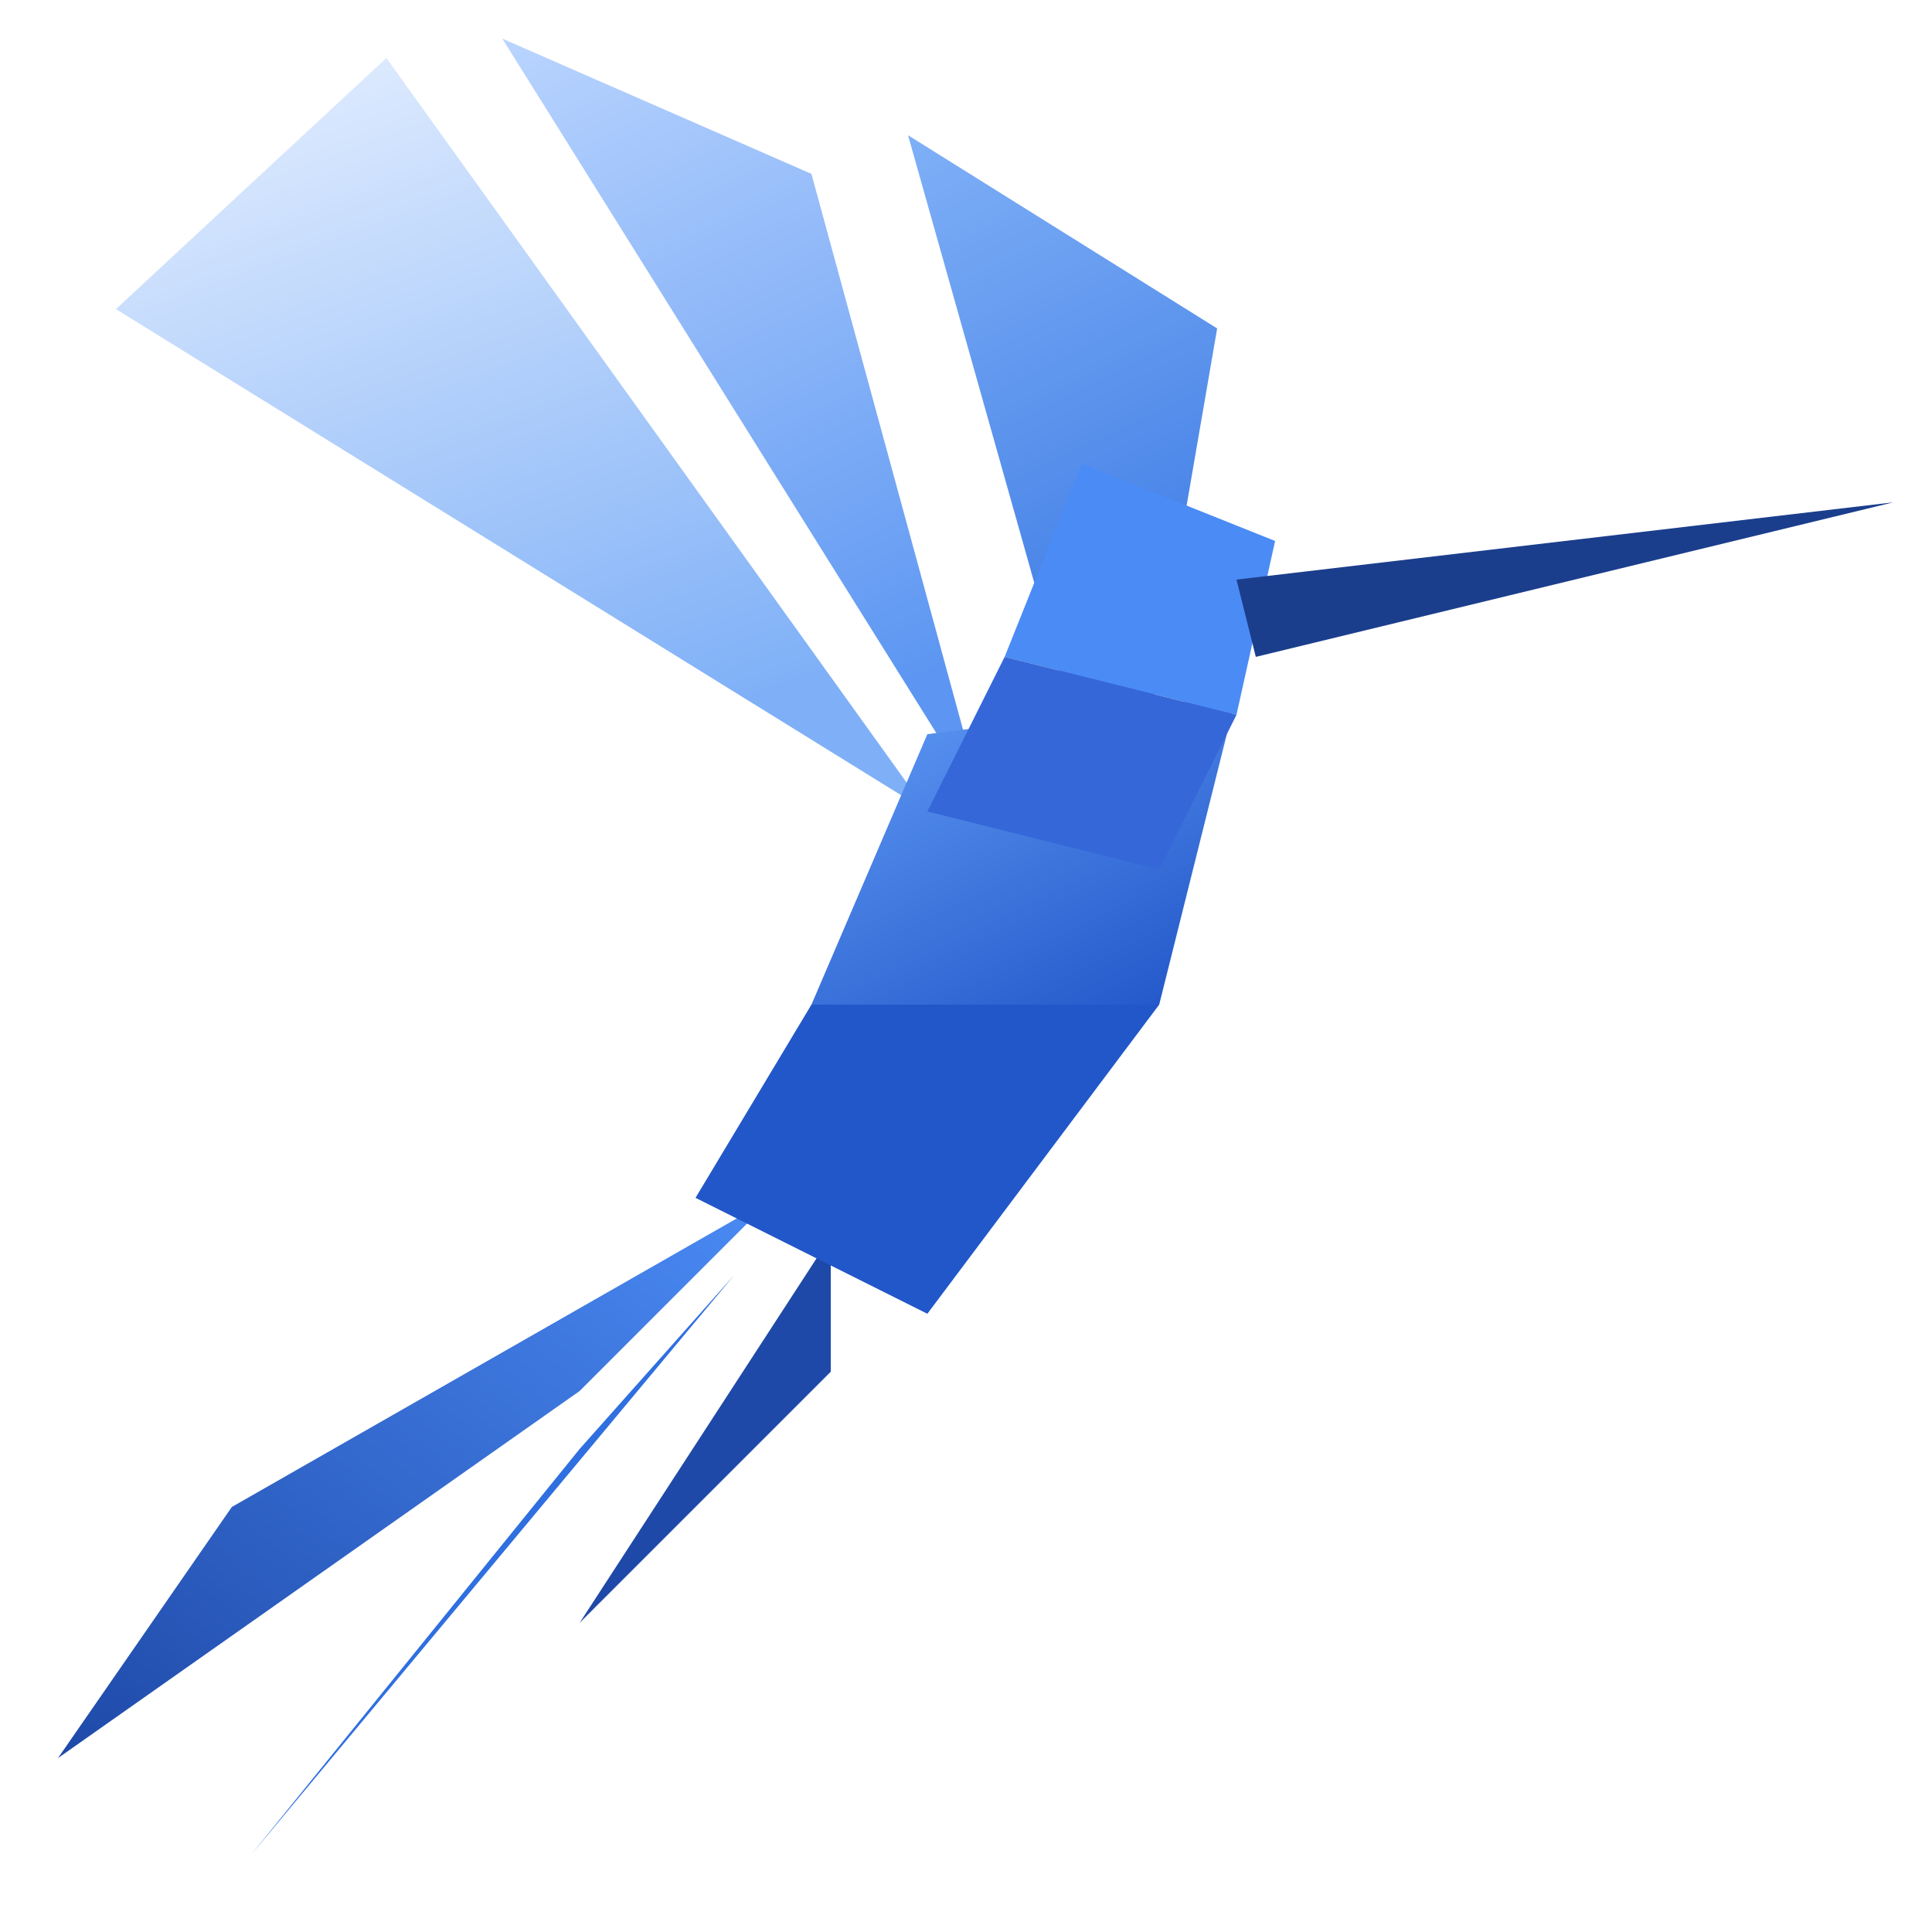
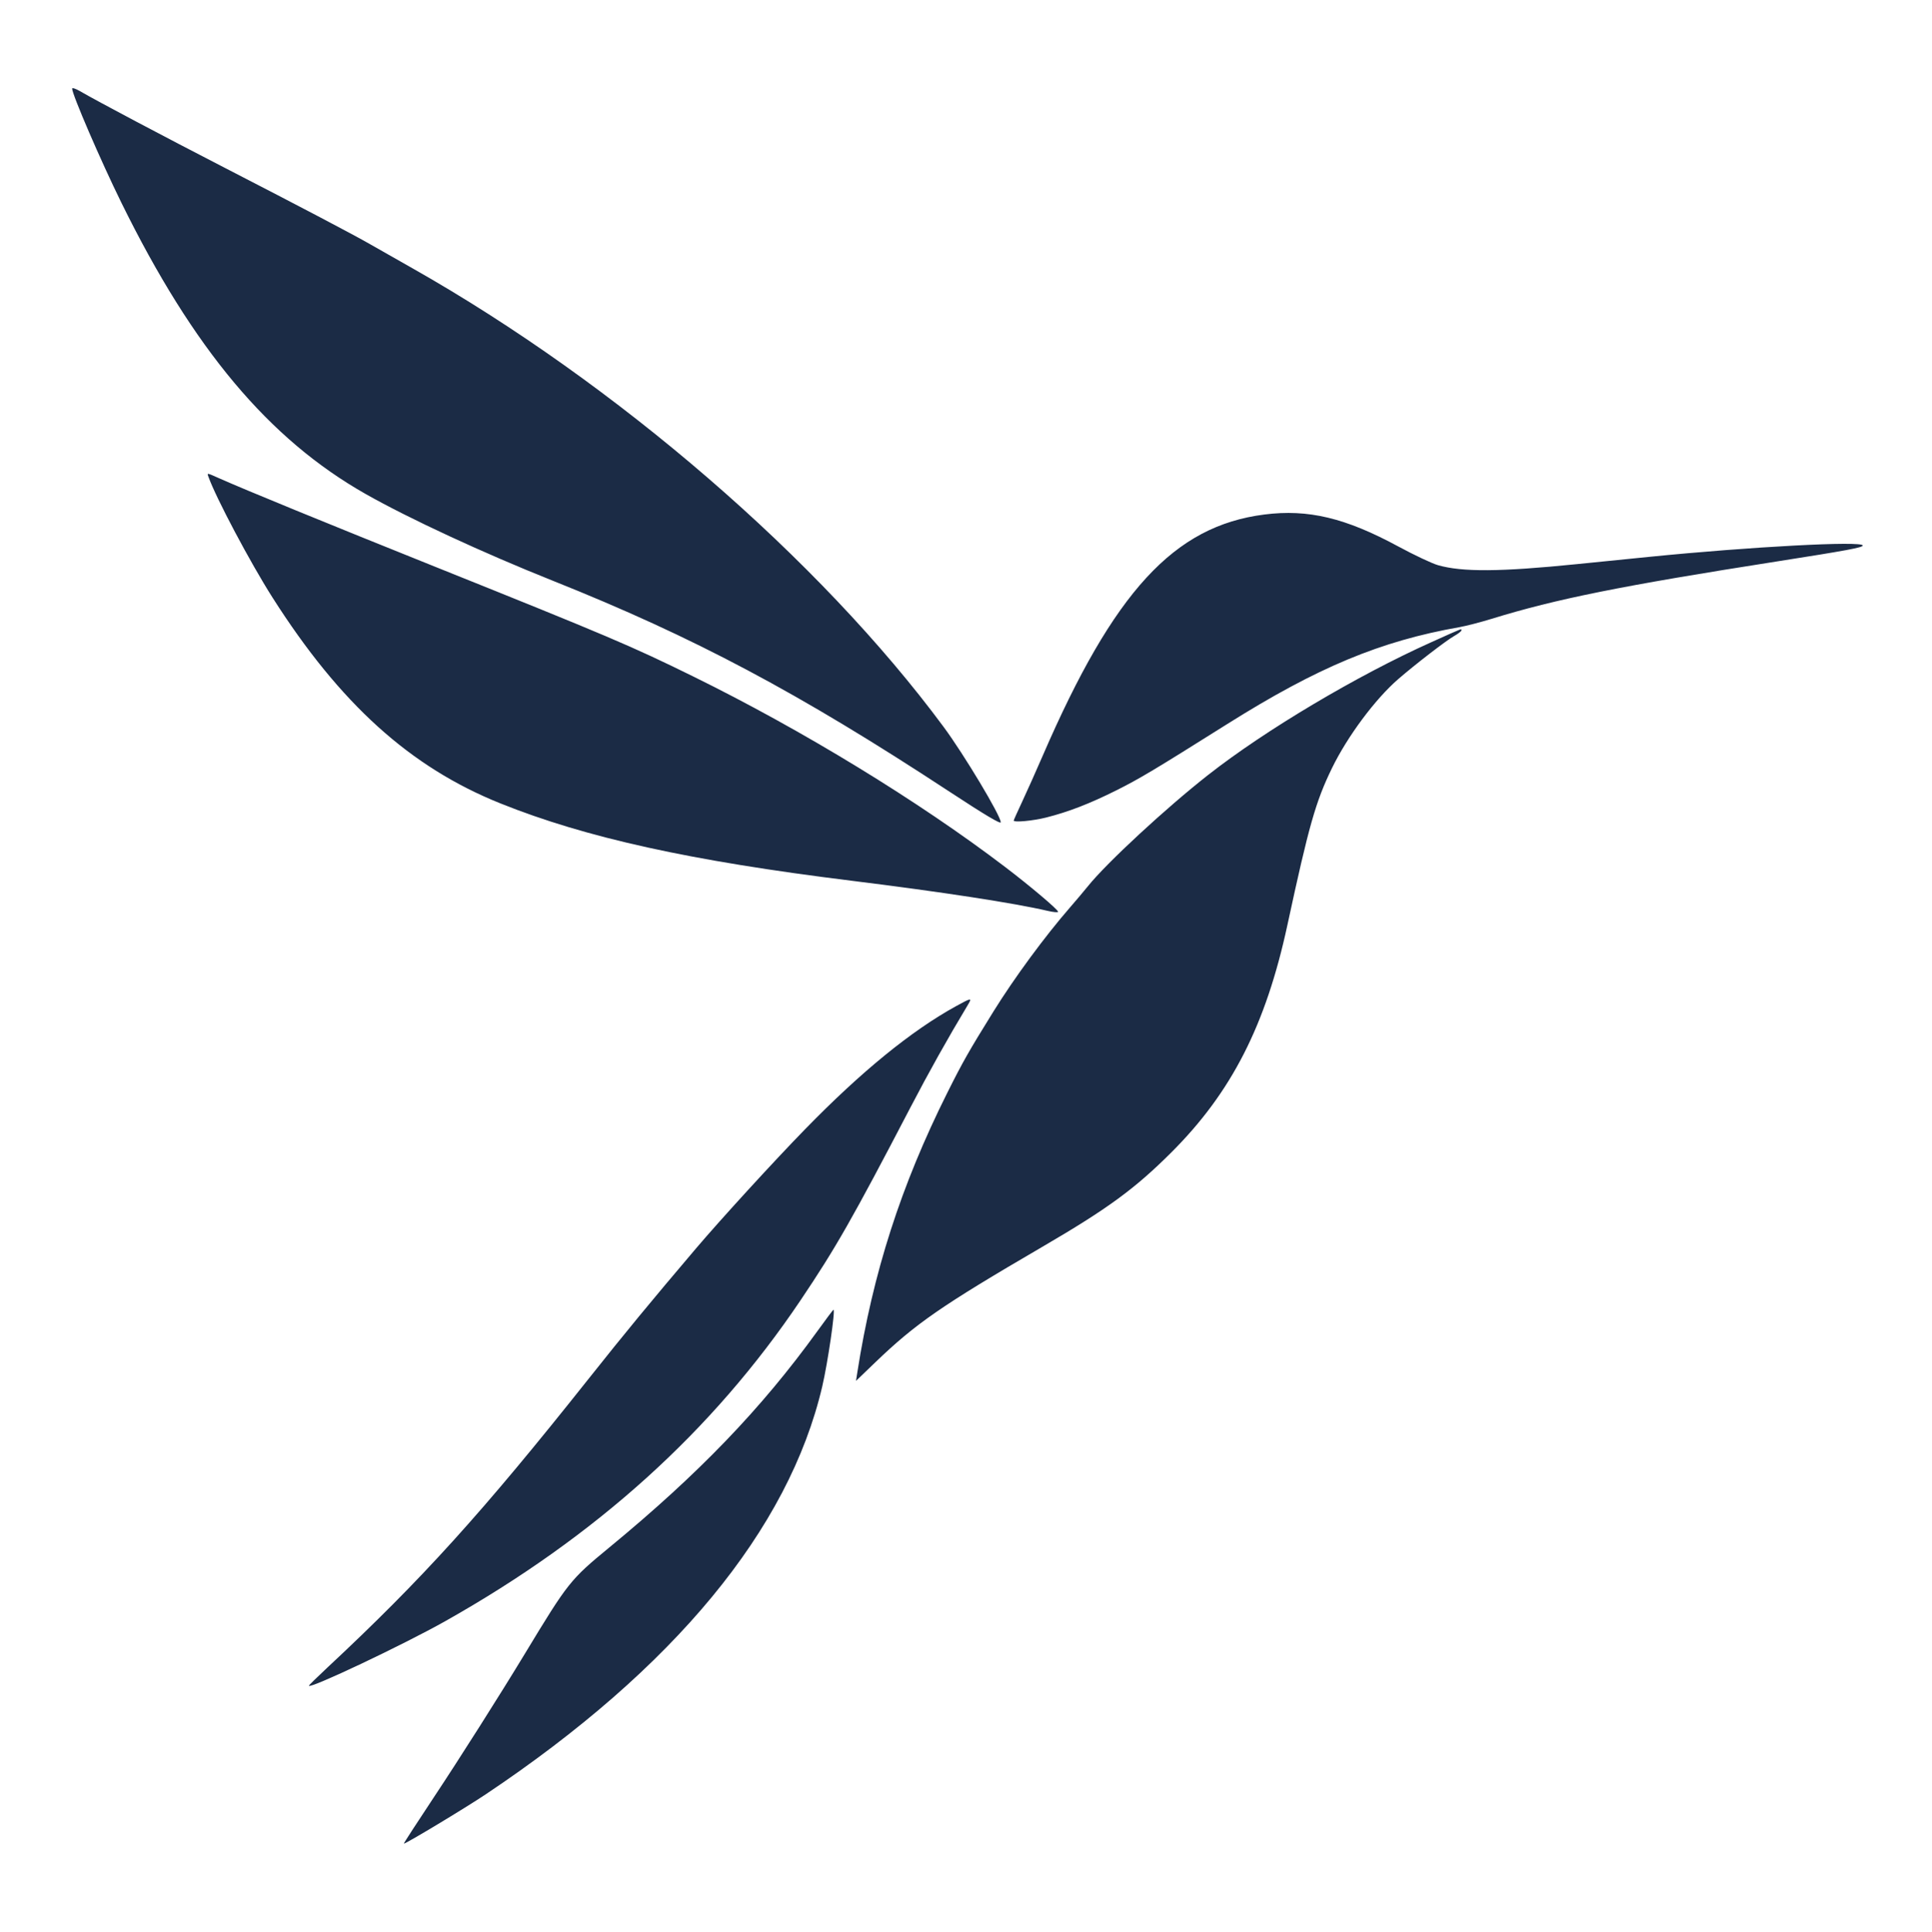
- <svg xmlns="http://www.w3.org/2000/svg" viewBox="0 0 100 100">
-   <defs>
-     <linearGradient id="w1" x1="0" y1="0" x2="0.4" y2="1">
-       <stop offset="0" stop-color="#e8f1ff" />
-       <stop offset="1" stop-color="#7fb0f7" />
-     </linearGradient>
-     <linearGradient id="w2" x1="0" y1="0" x2="0.3" y2="1">
-       <stop offset="0" stop-color="#b9d4fe" />
-       <stop offset="1" stop-color="#5c96f2" />
-     </linearGradient>
-     <linearGradient id="w3" x1="0" y1="0" x2="0.2" y2="1">
-       <stop offset="0" stop-color="#7fb0f7" />
-       <stop offset="1" stop-color="#2f6fe0" />
-     </linearGradient>
-     <linearGradient id="bd" x1="0.2" y1="0" x2="0.9" y2="1">
-       <stop offset="0" stop-color="#5c96f2" />
-       <stop offset="1" stop-color="#2257c9" />
-     </linearGradient>
-     <linearGradient id="tl" x1="1" y1="0" x2="0" y2="1">
-       <stop offset="0" stop-color="#4b8bf5" />
-       <stop offset="1" stop-color="#1e49a8" />
-     </linearGradient>
-   </defs>
-   <polygon points="48,42 6,16 20,3" fill="url(#w1)" />
-   <polygon points="51,42 26,2 42,9" fill="url(#w2)" />
-   <polygon points="58,46 47,7 63,17" fill="url(#w3)" />
-   <polygon points="40,62 12,78 3,91 30,72" fill="url(#tl)" />
-   <polygon points="38,66 13,96 30,75" fill="#2f6fe0" />
-   <polygon points="43,64 30,84 43,71" fill="#1e49a8" />
-   <polygon points="48,38 64,36 60,52 42,52" fill="url(#bd)" />
-   <polygon points="42,52 60,52 48,68 36,62" fill="#2257c9" />
-   <polygon points="56,24 66,28 64,37 52,34" fill="#4b8bf5" />
-   <polygon points="52,34 64,37 60,45 48,42" fill="#3567d8" />
-   <polygon points="64,30 98,26 65,34" fill="#1b3e8c" />
+ <svg xmlns="http://www.w3.org/2000/svg" viewBox="154 104 1044 1044">
+   <style>path{fill:#1b2b45}@media(prefers-color-scheme:dark){path{fill:#e3e9f1}}</style>
+   <path d="M 193 151.879 C 193 155.072, 208.371 190.713, 219.576 213.500 C 258.523 292.708, 299.348 341.398, 351.687 371.062 C 375.111 384.338, 415.153 402.898, 452.696 417.881 C 529.068 448.361, 585.878 478.548, 666.698 531.594 C 686.443 544.554, 695 549.664, 695 548.495 C 695 545, 675.183 511.932, 664.140 497 C 597.141 406.405, 487.049 311.336, 377 249.043 C 367.925 243.906, 357.575 238.026, 354 235.976 C 344.795 230.697, 317.215 216.201, 276 194.977 C 242.378 177.663, 206.588 158.714, 197.250 153.282 C 194.912 151.922, 193 151.291, 193 151.879 M 266.685 361.750 C 270.740 373.148, 289.271 408.089, 301.246 426.917 C 337.867 484.496, 375.780 518.753, 424.542 538.322 C 470.834 556.900, 527.277 569.340, 613.997 580.076 C 662.583 586.091, 702.609 592.234, 720.250 596.385 C 723.413 597.129, 726 597.357, 726 596.892 C 726 595.753, 711.033 583.095, 697.500 572.787 C 650.629 537.086, 587.753 498.683, 528.500 469.564 C 495.153 453.176, 483.102 448.055, 389.500 410.493 C 330.224 386.705, 286.443 368.771, 272.626 362.617 C 265.653 359.511, 265.902 359.547, 266.685 361.750 M 837.500 382.142 C 788.637 388.349, 756.156 423.694, 717.702 512.500 C 714.130 520.750, 709.135 531.919, 706.603 537.321 C 704.072 542.722, 702 547.334, 702 547.571 C 702 548.708, 712.365 547.752, 719.500 545.956 C 731.555 542.922, 743.092 538.458, 757.445 531.276 C 770.026 524.980, 777.804 520.329, 817.500 495.370 C 866.183 464.760, 900.311 450.526, 943 443.028 C 946.575 442.400, 954.450 440.358, 960.500 438.490 C 995.178 427.785, 1030.702 420.641, 1114.500 407.521 C 1152.195 401.619, 1161 399.986, 1161 398.896 C 1161 396.315, 1100.434 399.532, 1045.500 405.032 C 1035.050 406.078, 1017.500 407.844, 1006.500 408.957 C 965.016 413.153, 944.575 413.308, 931.354 409.529 C 928.134 408.609, 918.483 404.057, 909.906 399.415 C 881.314 383.939, 861.176 379.135, 837.500 382.142 M 928 451.054 C 887.579 469.196, 838.070 498.628, 807.115 522.920 C 784.259 540.855, 752.239 570.482, 742.181 583 C 740.192 585.475, 735.827 590.650, 732.480 594.500 C 718.751 610.292, 702.386 632.544, 690.927 651 C 677.777 672.180, 674.421 678.096, 666.045 694.855 C 641.074 744.823, 625.870 792.107, 617.445 846 L 616.741 850.500 627.141 840.500 C 649.024 819.458, 662.880 809.876, 717.500 778.010 C 752.770 757.434, 767.441 746.701, 787.116 727.081 C 819.736 694.552, 838.256 658.288, 849.970 604 C 861.565 550.263, 865.218 537.404, 874.027 519.294 C 882.400 502.083, 897.412 481.905, 909.880 471.104 C 919.095 463.120, 935.844 450.216, 940.079 447.836 C 942.235 446.623, 944 445.265, 944 444.816 C 944 443.770, 945.743 443.090, 928 451.054 M 670.907 647.873 C 646.683 661.199, 619.726 683.164, 589.294 714.372 C 572.305 731.794, 543.723 763.029, 530.155 779 C 505.687 807.801, 491.805 824.654, 472.083 849.500 C 414.802 921.664, 382.118 957.784, 330.750 1005.693 C 325.387 1010.694, 321 1015.005, 321 1015.273 C 321 1017.319, 371.897 993.228, 394.695 980.391 C 476.222 934.486, 539.117 877.691, 586.711 807 C 605.794 778.657, 614.891 762.698, 645.999 703 C 656.234 683.360, 666.295 665.386, 677.208 647.250 C 679.600 643.274, 679.193 643.315, 670.907 647.873 M 595.758 823.750 C 565.615 865.497, 531.609 900.842, 483.433 940.500 C 462.252 957.936, 461.122 959.358, 437.733 998 C 424.398 1020.031, 402.300 1054.877, 388.301 1075.946 C 379.368 1089.391, 372.172 1100.506, 372.312 1100.645 C 372.776 1101.109, 405.348 1081.502, 416.500 1074.045 C 518.428 1005.890, 580.390 930.805, 598.499 853.500 C 601.469 840.822, 605.688 812, 604.574 812 C 604.391 812, 600.424 817.288, 595.758 823.750" />
</svg>
